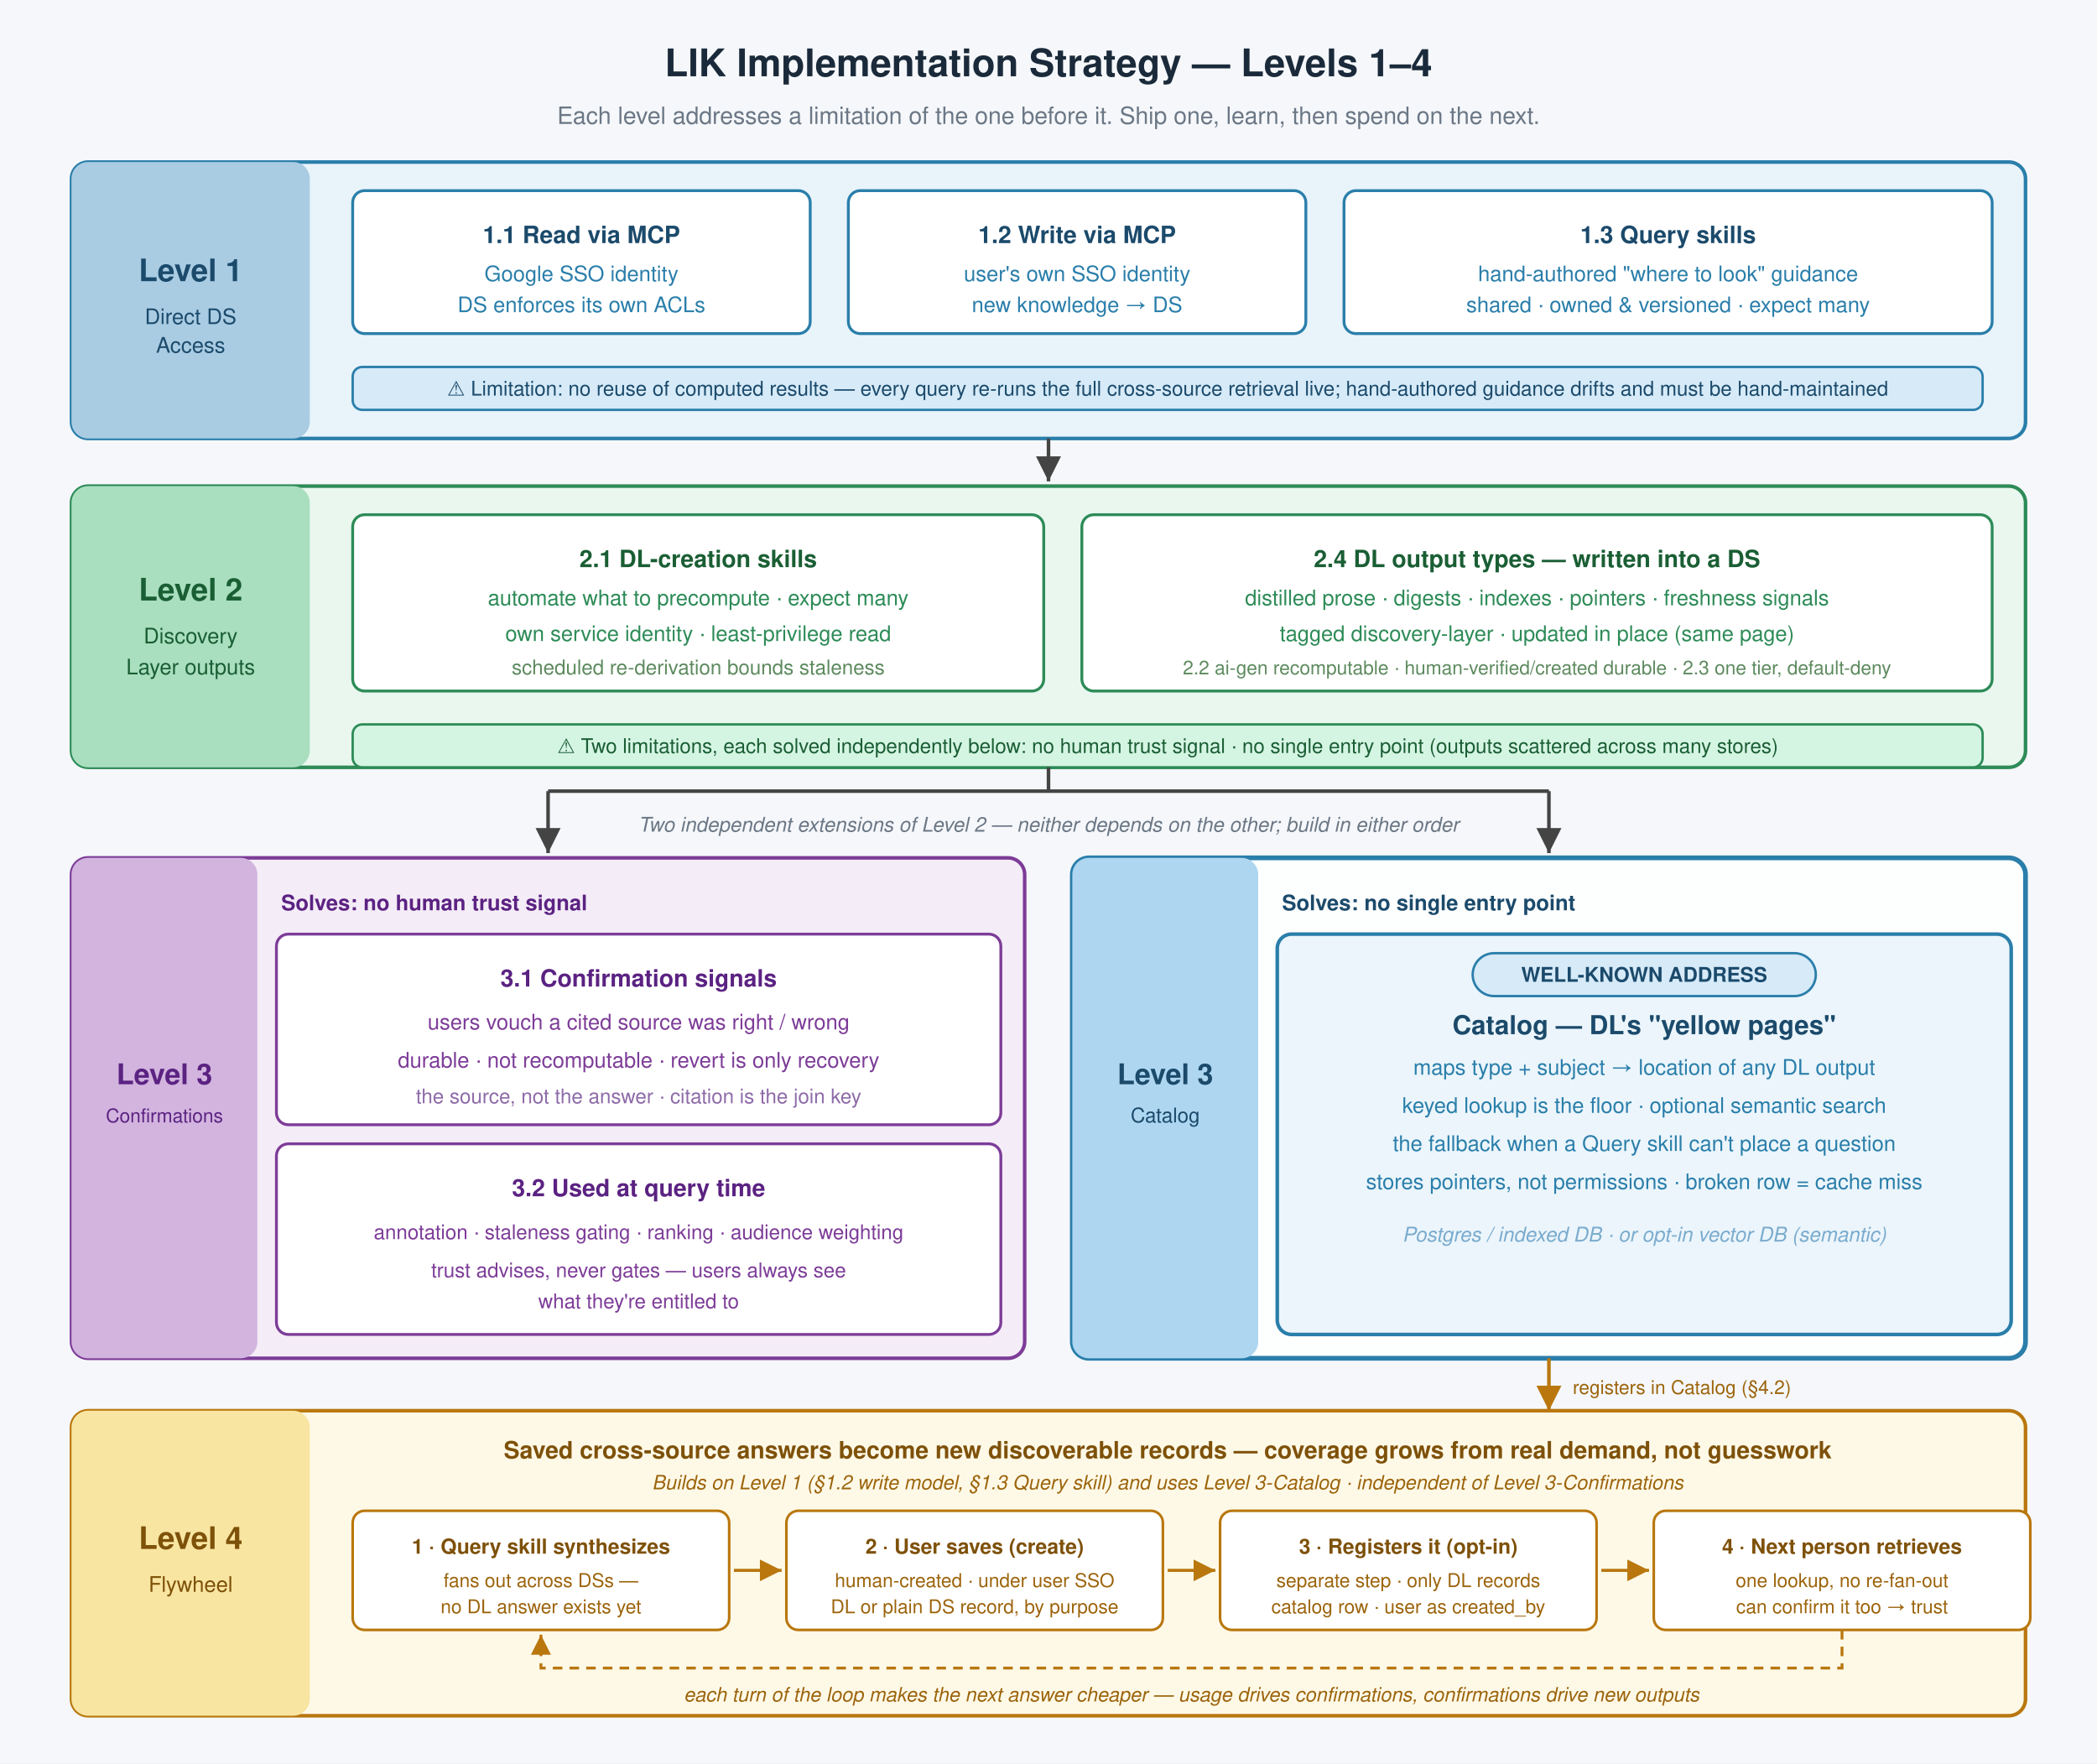
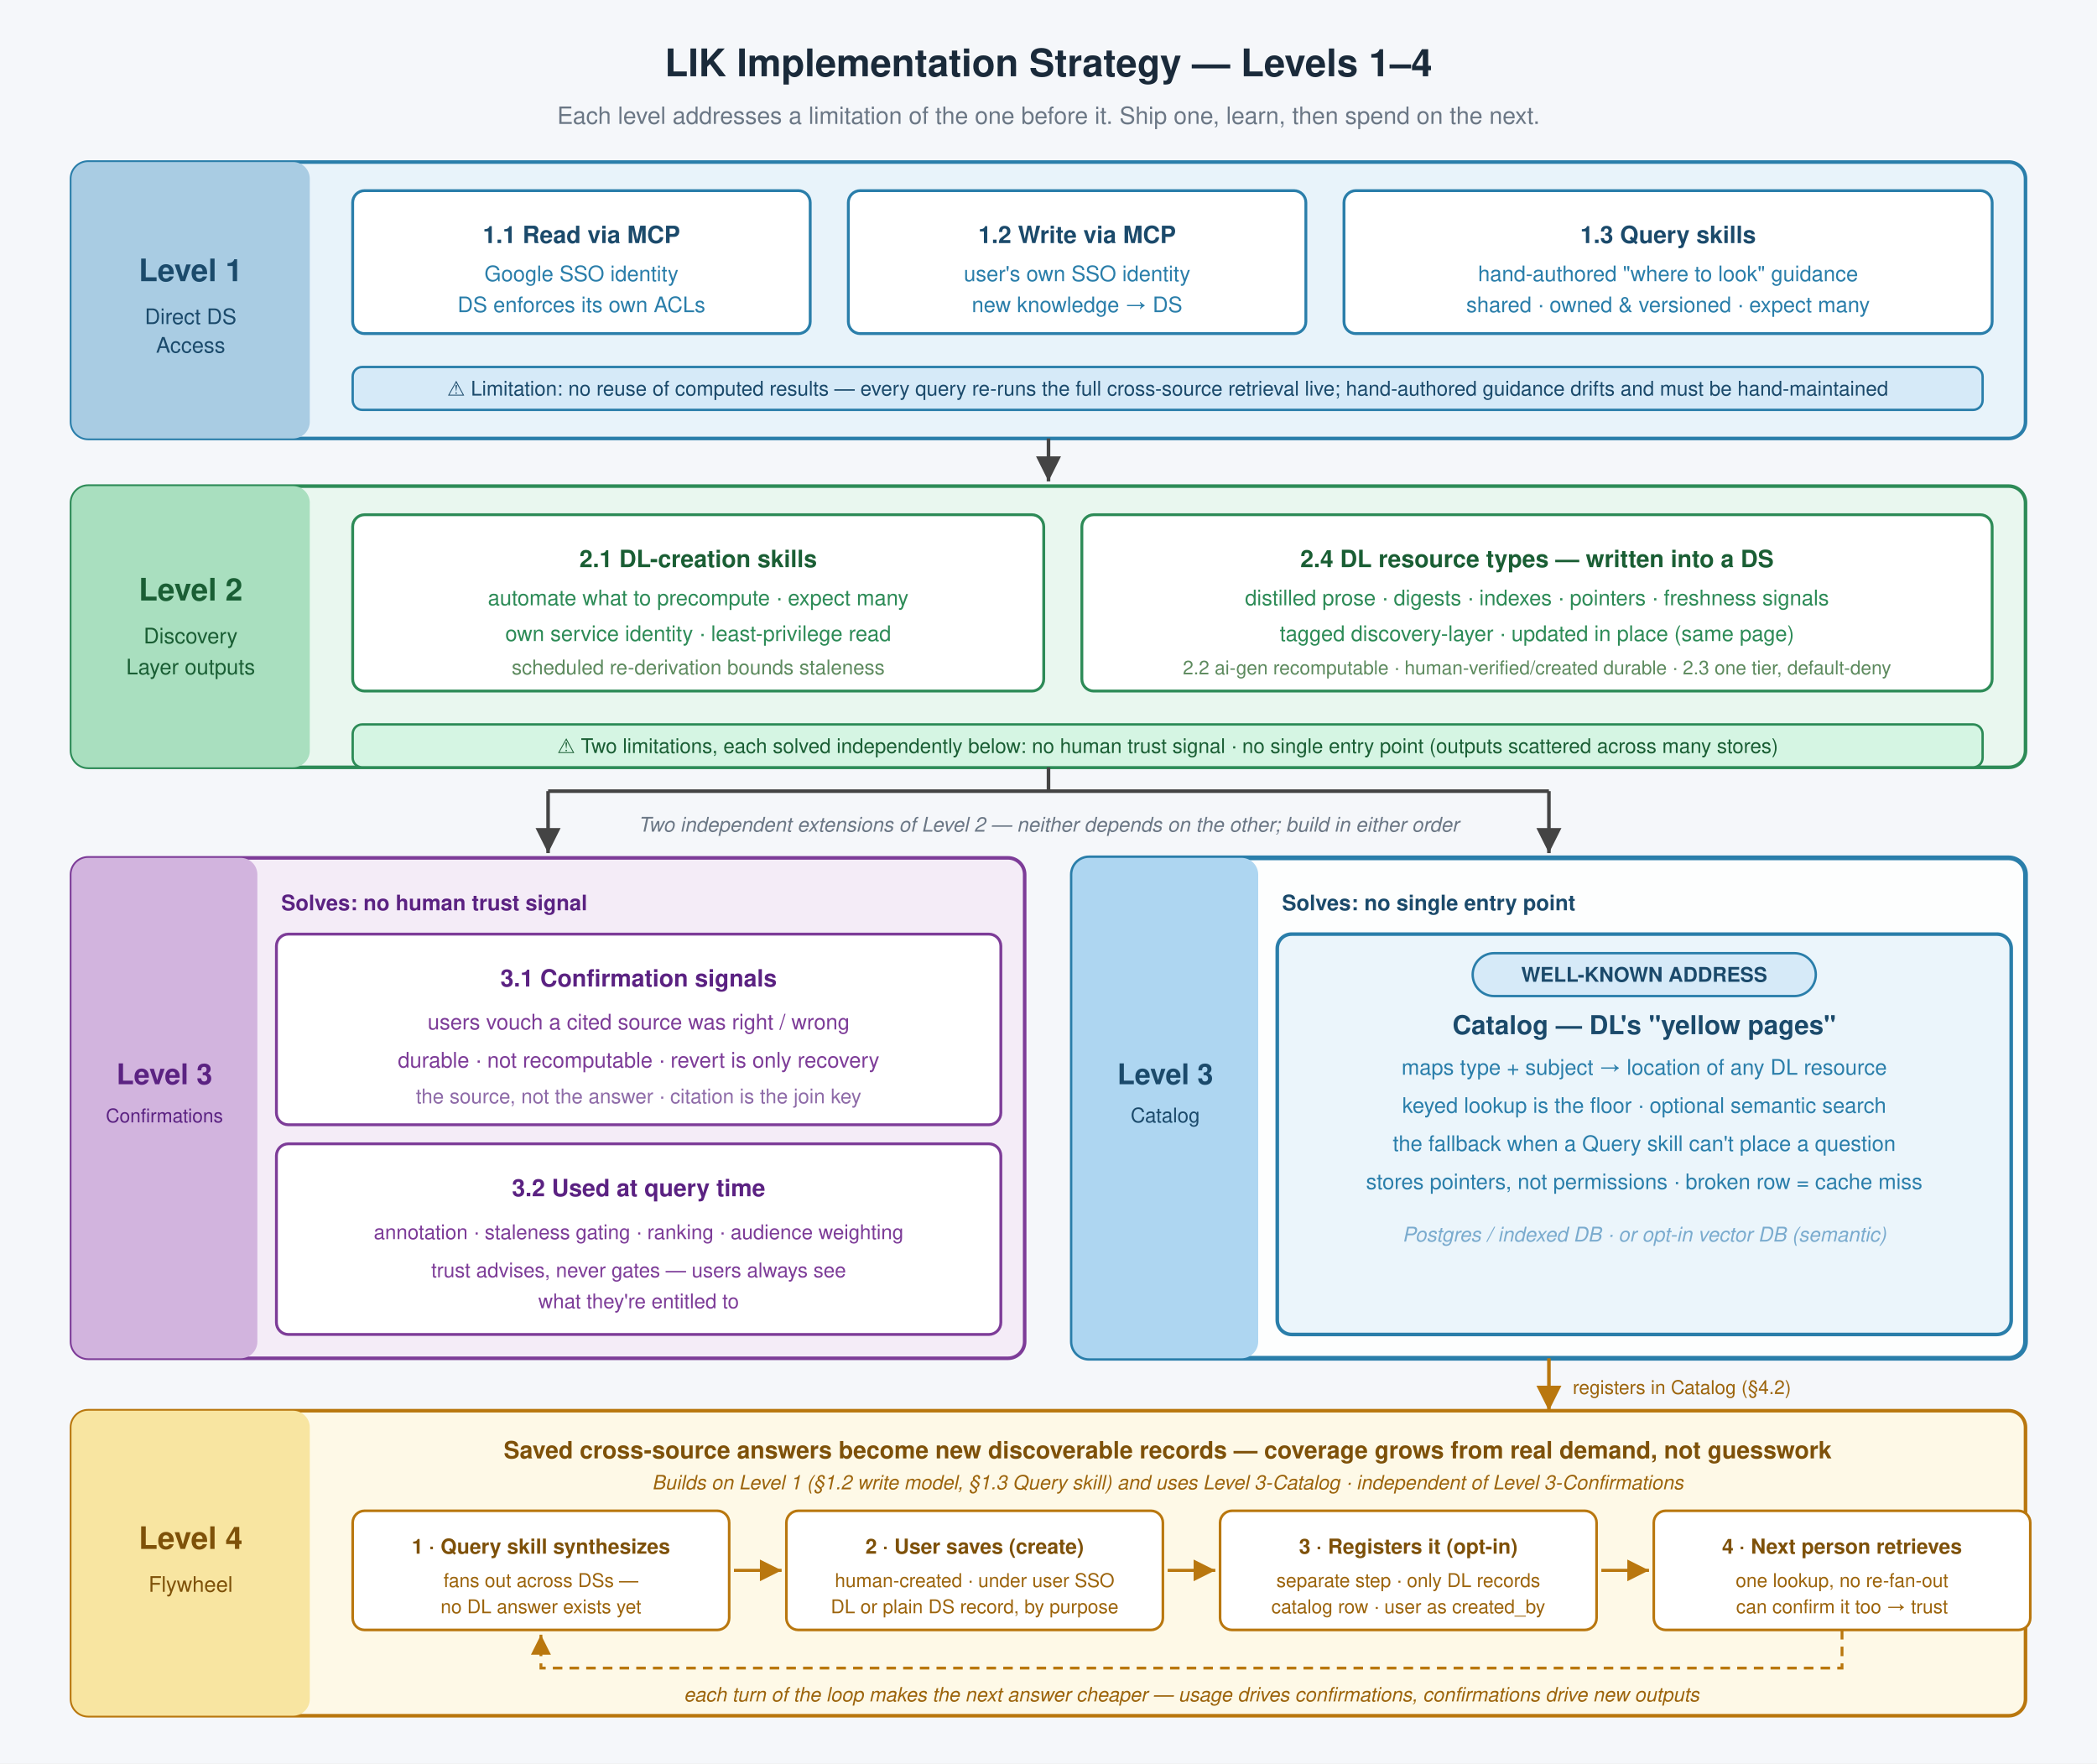
<svg xmlns="http://www.w3.org/2000/svg" width="880" height="740" viewBox="0 0 880 740" role="img" font-family="'Segoe UI', Helvetica, Arial, sans-serif">
  <defs>
    <marker id="a" markerWidth="7" markerHeight="7" refX="7" refY="3.5" orient="auto">
      <path d="M0,0 L7,3.5 L0,7 Z" fill="#444" />
    </marker>
    <marker id="aGold" markerWidth="7" markerHeight="7" refX="7" refY="3.5" orient="auto">
      <path d="M0,0 L7,3.5 L0,7 Z" fill="#B9770E" />
    </marker>
  </defs>
  <rect width="880" height="740" fill="#F5F7FA" />
  <text x="440" y="32" text-anchor="middle" font-size="16" font-weight="700" fill="#1A2A3A">LIK Implementation Strategy — Levels 1–4</text>
  <text x="440" y="52" text-anchor="middle" font-size="10" fill="#6B7785">Each level addresses a limitation of the one before it. Ship one, learn, then spend on the next.</text>
  <rect x="30" y="68" width="820" height="116" rx="7" fill="#E8F3FA" stroke="#2A7EAA" stroke-width="1.5" />
  <rect x="30" y="68" width="100" height="116" rx="7" fill="#A9CCE3" />
  <text x="80" y="118" text-anchor="middle" font-size="13" font-weight="700" fill="#1B4A6B">Level 1</text>
  <text x="80" y="136" text-anchor="middle" font-size="9" fill="#1B4A6B">Direct DS</text>
  <text x="80" y="148" text-anchor="middle" font-size="9" fill="#1B4A6B">Access</text>
  <rect x="148" y="80" width="192" height="60" rx="5" fill="#FFFFFF" stroke="#2A7EAA" stroke-width="1.2" />
  <text x="244" y="102" text-anchor="middle" font-size="10" font-weight="700" fill="#1B4A6B">1.1  Read via MCP</text>
  <text x="244" y="118" text-anchor="middle" font-size="9" fill="#2A7EAA">Google SSO identity</text>
  <text x="244" y="131" text-anchor="middle" font-size="9" fill="#2A7EAA">DS enforces its own ACLs</text>
  <rect x="356" y="80" width="192" height="60" rx="5" fill="#FFFFFF" stroke="#2A7EAA" stroke-width="1.2" />
  <text x="452" y="102" text-anchor="middle" font-size="10" font-weight="700" fill="#1B4A6B">1.2  Write via MCP</text>
  <text x="452" y="118" text-anchor="middle" font-size="9" fill="#2A7EAA">user's own SSO identity</text>
  <text x="452" y="131" text-anchor="middle" font-size="9" fill="#2A7EAA">new knowledge → DS</text>
  <rect x="564" y="80" width="272" height="60" rx="5" fill="#FFFFFF" stroke="#2A7EAA" stroke-width="1.2" />
  <text x="700" y="102" text-anchor="middle" font-size="10" font-weight="700" fill="#1B4A6B">1.3  Query skills</text>
  <text x="700" y="118" text-anchor="middle" font-size="9" fill="#2A7EAA">hand-authored "where to look" guidance</text>
  <text x="700" y="131" text-anchor="middle" font-size="9" fill="#2A7EAA">shared · owned &amp; versioned · expect many</text>
  <rect x="148" y="154" width="684" height="18" rx="4" fill="#D6EAF8" stroke="#2A7EAA" stroke-width="1" />
  <text x="490" y="166" text-anchor="middle" font-size="8.5" fill="#1B4A6B">⚠ Limitation: no reuse of computed results — every query re-runs the full cross-source retrieval live; hand-authored guidance drifts and must be hand-maintained</text>
  <line x1="440" y1="184" x2="440" y2="202" stroke="#444" stroke-width="1.5" marker-end="url(#a)" />
  <rect x="30" y="204" width="820" height="118" rx="7" fill="#E9F7EF" stroke="#2D8B57" stroke-width="1.5" />
  <rect x="30" y="204" width="100" height="118" rx="7" fill="#A9DFBF" />
  <text x="80" y="252" text-anchor="middle" font-size="13" font-weight="700" fill="#1A5E34">Level 2</text>
  <text x="80" y="270" text-anchor="middle" font-size="9" fill="#1A5E34">Discovery</text>
  <text x="80" y="283" text-anchor="middle" font-size="9" fill="#1A5E34">Layer outputs</text>
  <rect x="148" y="216" width="290" height="74" rx="5" fill="#FFFFFF" stroke="#2D8B57" stroke-width="1.2" />
  <text x="293" y="238" text-anchor="middle" font-size="10" font-weight="700" fill="#1A5E34">2.1  DL-creation skills</text>
  <text x="293" y="254" text-anchor="middle" font-size="9" fill="#2D8B57">automate what to precompute · expect many</text>
  <text x="293" y="269" text-anchor="middle" font-size="9" fill="#2D8B57">own service identity · least-privilege read</text>
  <text x="293" y="283" text-anchor="middle" font-size="8.5" fill="#5D8A5E">scheduled re-derivation bounds staleness</text>
  <rect x="454" y="216" width="382" height="74" rx="5" fill="#FFFFFF" stroke="#2D8B57" stroke-width="1.2" />
-   <text x="645" y="238" text-anchor="middle" font-size="10" font-weight="700" fill="#1A5E34">2.4  DL output types — written into a DS</text>
+   <text x="645" y="238" text-anchor="middle" font-size="10" font-weight="700" fill="#1A5E34">2.4  DL resource types — written into a DS</text>
  <text x="645" y="254" text-anchor="middle" font-size="9" fill="#2D8B57">distilled prose · digests · indexes · pointers · freshness signals</text>
  <text x="645" y="269" text-anchor="middle" font-size="9" fill="#2D8B57">tagged discovery-layer · updated in place (same page)</text>
  <text x="645" y="283" text-anchor="middle" font-size="8" fill="#5D8A5E">2.2 ai-gen recomputable · human-verified/created durable · 2.3 one tier, default-deny</text>
  <rect x="148" y="304" width="684" height="18" rx="4" fill="#D5F5E3" stroke="#2D8B57" stroke-width="1" />
  <text x="490" y="316" text-anchor="middle" font-size="8.5" fill="#1A5E34">⚠ Two limitations, each solved independently below: no human trust signal · no single entry point (outputs scattered across many stores)</text>
  <line x1="440" y1="322" x2="440" y2="332" stroke="#444" stroke-width="1.5" />
  <line x1="230" y1="332" x2="650" y2="332" stroke="#444" stroke-width="1.5" />
  <line x1="230" y1="332" x2="230" y2="358" stroke="#444" stroke-width="1.5" marker-end="url(#a)" />
  <line x1="650" y1="332" x2="650" y2="358" stroke="#444" stroke-width="1.5" marker-end="url(#a)" />
  <text x="440" y="349" text-anchor="middle" font-size="8.5" font-style="italic" fill="#6B7785">Two independent extensions of Level 2 — neither depends on the other; build in either order</text>
  <rect x="30" y="360" width="400" height="210" rx="7" fill="#F4ECF7" stroke="#7D3C98" stroke-width="1.5" />
  <rect x="30" y="360" width="78" height="210" rx="7" fill="#D2B4DE" />
  <text x="69" y="455" text-anchor="middle" font-size="12" font-weight="700" fill="#5B2282">Level 3</text>
  <text x="69" y="471" text-anchor="middle" font-size="8" fill="#5B2282">Confirmations</text>
  <text x="118" y="382" font-size="9" font-weight="700" fill="#5B2282">Solves: no human trust signal</text>
  <rect x="116" y="392" width="304" height="80" rx="5" fill="#FFFFFF" stroke="#7D3C98" stroke-width="1.2" />
  <text x="268" y="414" text-anchor="middle" font-size="10" font-weight="700" fill="#5B2282">3.1  Confirmation signals</text>
  <text x="268" y="432" text-anchor="middle" font-size="9" fill="#7D3C98">users vouch a cited source was right / wrong</text>
  <text x="268" y="448" text-anchor="middle" font-size="9" fill="#7D3C98">durable · not recomputable · revert is only recovery</text>
  <text x="268" y="463" text-anchor="middle" font-size="8.5" fill="#8E6BA8">the source, not the answer · citation is the join key</text>
  <rect x="116" y="480" width="304" height="80" rx="5" fill="#FFFFFF" stroke="#7D3C98" stroke-width="1.2" />
  <text x="268" y="502" text-anchor="middle" font-size="10" font-weight="700" fill="#5B2282">3.2  Used at query time</text>
  <text x="268" y="520" text-anchor="middle" font-size="8.5" fill="#7D3C98">annotation · staleness gating · ranking · audience weighting</text>
  <text x="268" y="536" text-anchor="middle" font-size="8.5" fill="#7D3C98">trust advises, never gates — users always see</text>
  <text x="268" y="549" text-anchor="middle" font-size="8.5" fill="#7D3C98">what they're entitled to</text>
  <rect x="450" y="360" width="400" height="210" rx="7" fill="#FDFEFE" stroke="#2A7EAA" stroke-width="2" />
  <rect x="450" y="360" width="78" height="210" rx="7" fill="#AED6F1" />
  <text x="489" y="455" text-anchor="middle" font-size="12" font-weight="700" fill="#1B4A6B">Level 3</text>
  <text x="489" y="471" text-anchor="middle" font-size="8.5" fill="#1B4A6B">Catalog</text>
  <text x="538" y="382" font-size="9" font-weight="700" fill="#1B4A6B">Solves: no single entry point</text>
  <rect x="536" y="392" width="308" height="168" rx="6" fill="#EBF5FB" stroke="#2A7EAA" stroke-width="1.5" />
  <rect x="618" y="400" width="144" height="18" rx="9" fill="#D6EAF8" stroke="#2A7EAA" stroke-width="1" />
  <text x="690" y="412" text-anchor="middle" font-size="8.5" font-weight="700" fill="#1B4A6B">WELL-KNOWN ADDRESS</text>
  <text x="690" y="434" text-anchor="middle" font-size="11" font-weight="700" fill="#1B4A6B">Catalog — DL's "yellow pages"</text>
-   <text x="690" y="451" text-anchor="middle" font-size="9" fill="#2A7EAA">maps  type + subject  →  location of any DL output</text>
+   <text x="690" y="451" text-anchor="middle" font-size="9" fill="#2A7EAA">maps  type + subject  →  location of any DL resource</text>
  <text x="690" y="467" text-anchor="middle" font-size="9" fill="#2A7EAA">keyed lookup is the floor · optional semantic search</text>
  <text x="690" y="483" text-anchor="middle" font-size="9" fill="#2A7EAA">the fallback when a Query skill can't place a question</text>
  <text x="690" y="499" text-anchor="middle" font-size="9" fill="#2A7EAA">stores pointers, not permissions · broken row = cache miss</text>
  <text x="690" y="521" text-anchor="middle" font-size="8.5" fill="#7AABCE" font-style="italic">Postgres / indexed DB · or opt-in vector DB (semantic)</text>
  <line x1="650" y1="570" x2="650" y2="592" stroke="#B9770E" stroke-width="1.5" marker-end="url(#aGold)" />
  <text x="660" y="585" font-size="8" fill="#9C640C">registers in Catalog (§4.2)</text>
  <rect x="30" y="592" width="820" height="128" rx="7" fill="#FEF9E7" stroke="#B9770E" stroke-width="1.5" />
  <rect x="30" y="592" width="100" height="128" rx="7" fill="#F8E5A1" />
  <text x="80" y="650" text-anchor="middle" font-size="13" font-weight="700" fill="#7E5109">Level 4</text>
  <text x="80" y="668" text-anchor="middle" font-size="9" fill="#7E5109">Flywheel</text>
  <text x="490" y="612" text-anchor="middle" font-size="10" font-weight="700" fill="#7E5109">Saved cross-source answers become new discoverable records — coverage grows from real demand, not guesswork</text>
  <text x="490" y="625" text-anchor="middle" font-size="8.3" font-style="italic" fill="#9C640C">Builds on Level 1 (§1.2 write model, §1.3 Query skill) and uses Level 3-Catalog · independent of Level 3-Confirmations</text>
  <rect x="148" y="634" width="158" height="50" rx="5" fill="#FFFFFF" stroke="#B9770E" stroke-width="1.1" />
  <text x="227" y="652" text-anchor="middle" font-size="8.7" font-weight="700" fill="#7E5109">1 · Query skill synthesizes</text>
  <text x="227" y="666" text-anchor="middle" font-size="8" fill="#9C640C">fans out across DSs —</text>
  <text x="227" y="677" text-anchor="middle" font-size="8" fill="#9C640C">no DL answer exists yet</text>
  <rect x="330" y="634" width="158" height="50" rx="5" fill="#FFFFFF" stroke="#B9770E" stroke-width="1.1" />
  <text x="409" y="652" text-anchor="middle" font-size="8.7" font-weight="700" fill="#7E5109">2 · User saves (create)</text>
  <text x="409" y="666" text-anchor="middle" font-size="8" fill="#9C640C">human-created · under user SSO</text>
  <text x="409" y="677" text-anchor="middle" font-size="8" fill="#9C640C">DL or plain DS record, by purpose</text>
  <rect x="512" y="634" width="158" height="50" rx="5" fill="#FFFFFF" stroke="#B9770E" stroke-width="1.1" />
  <text x="591" y="652" text-anchor="middle" font-size="8.7" font-weight="700" fill="#7E5109">3 · Registers it (opt-in)</text>
  <text x="591" y="666" text-anchor="middle" font-size="8" fill="#9C640C">separate step · only DL records</text>
  <text x="591" y="677" text-anchor="middle" font-size="8" fill="#9C640C">catalog row · user as created_by</text>
  <rect x="694" y="634" width="158" height="50" rx="5" fill="#FFFFFF" stroke="#B9770E" stroke-width="1.1" />
  <text x="773" y="652" text-anchor="middle" font-size="8.7" font-weight="700" fill="#7E5109">4 · Next person retrieves</text>
  <text x="773" y="666" text-anchor="middle" font-size="8" fill="#9C640C">one lookup, no re-fan-out</text>
  <text x="773" y="677" text-anchor="middle" font-size="8" fill="#9C640C">can confirm it too → trust</text>
  <line x1="308" y1="659" x2="328" y2="659" stroke="#B9770E" stroke-width="1.3" marker-end="url(#aGold)" />
  <line x1="490" y1="659" x2="510" y2="659" stroke="#B9770E" stroke-width="1.3" marker-end="url(#aGold)" />
  <line x1="672" y1="659" x2="692" y2="659" stroke="#B9770E" stroke-width="1.3" marker-end="url(#aGold)" />
  <path d="M773,684 L773,700 L227,700 L227,686" stroke="#B9770E" stroke-width="1.2" fill="none" stroke-dasharray="4,3" marker-end="url(#aGold)" />
  <text x="500" y="714" text-anchor="middle" font-size="8.3" font-style="italic" fill="#9C640C">each turn of the loop makes the next answer cheaper — usage drives confirmations, confirmations drive new outputs</text>
</svg>
